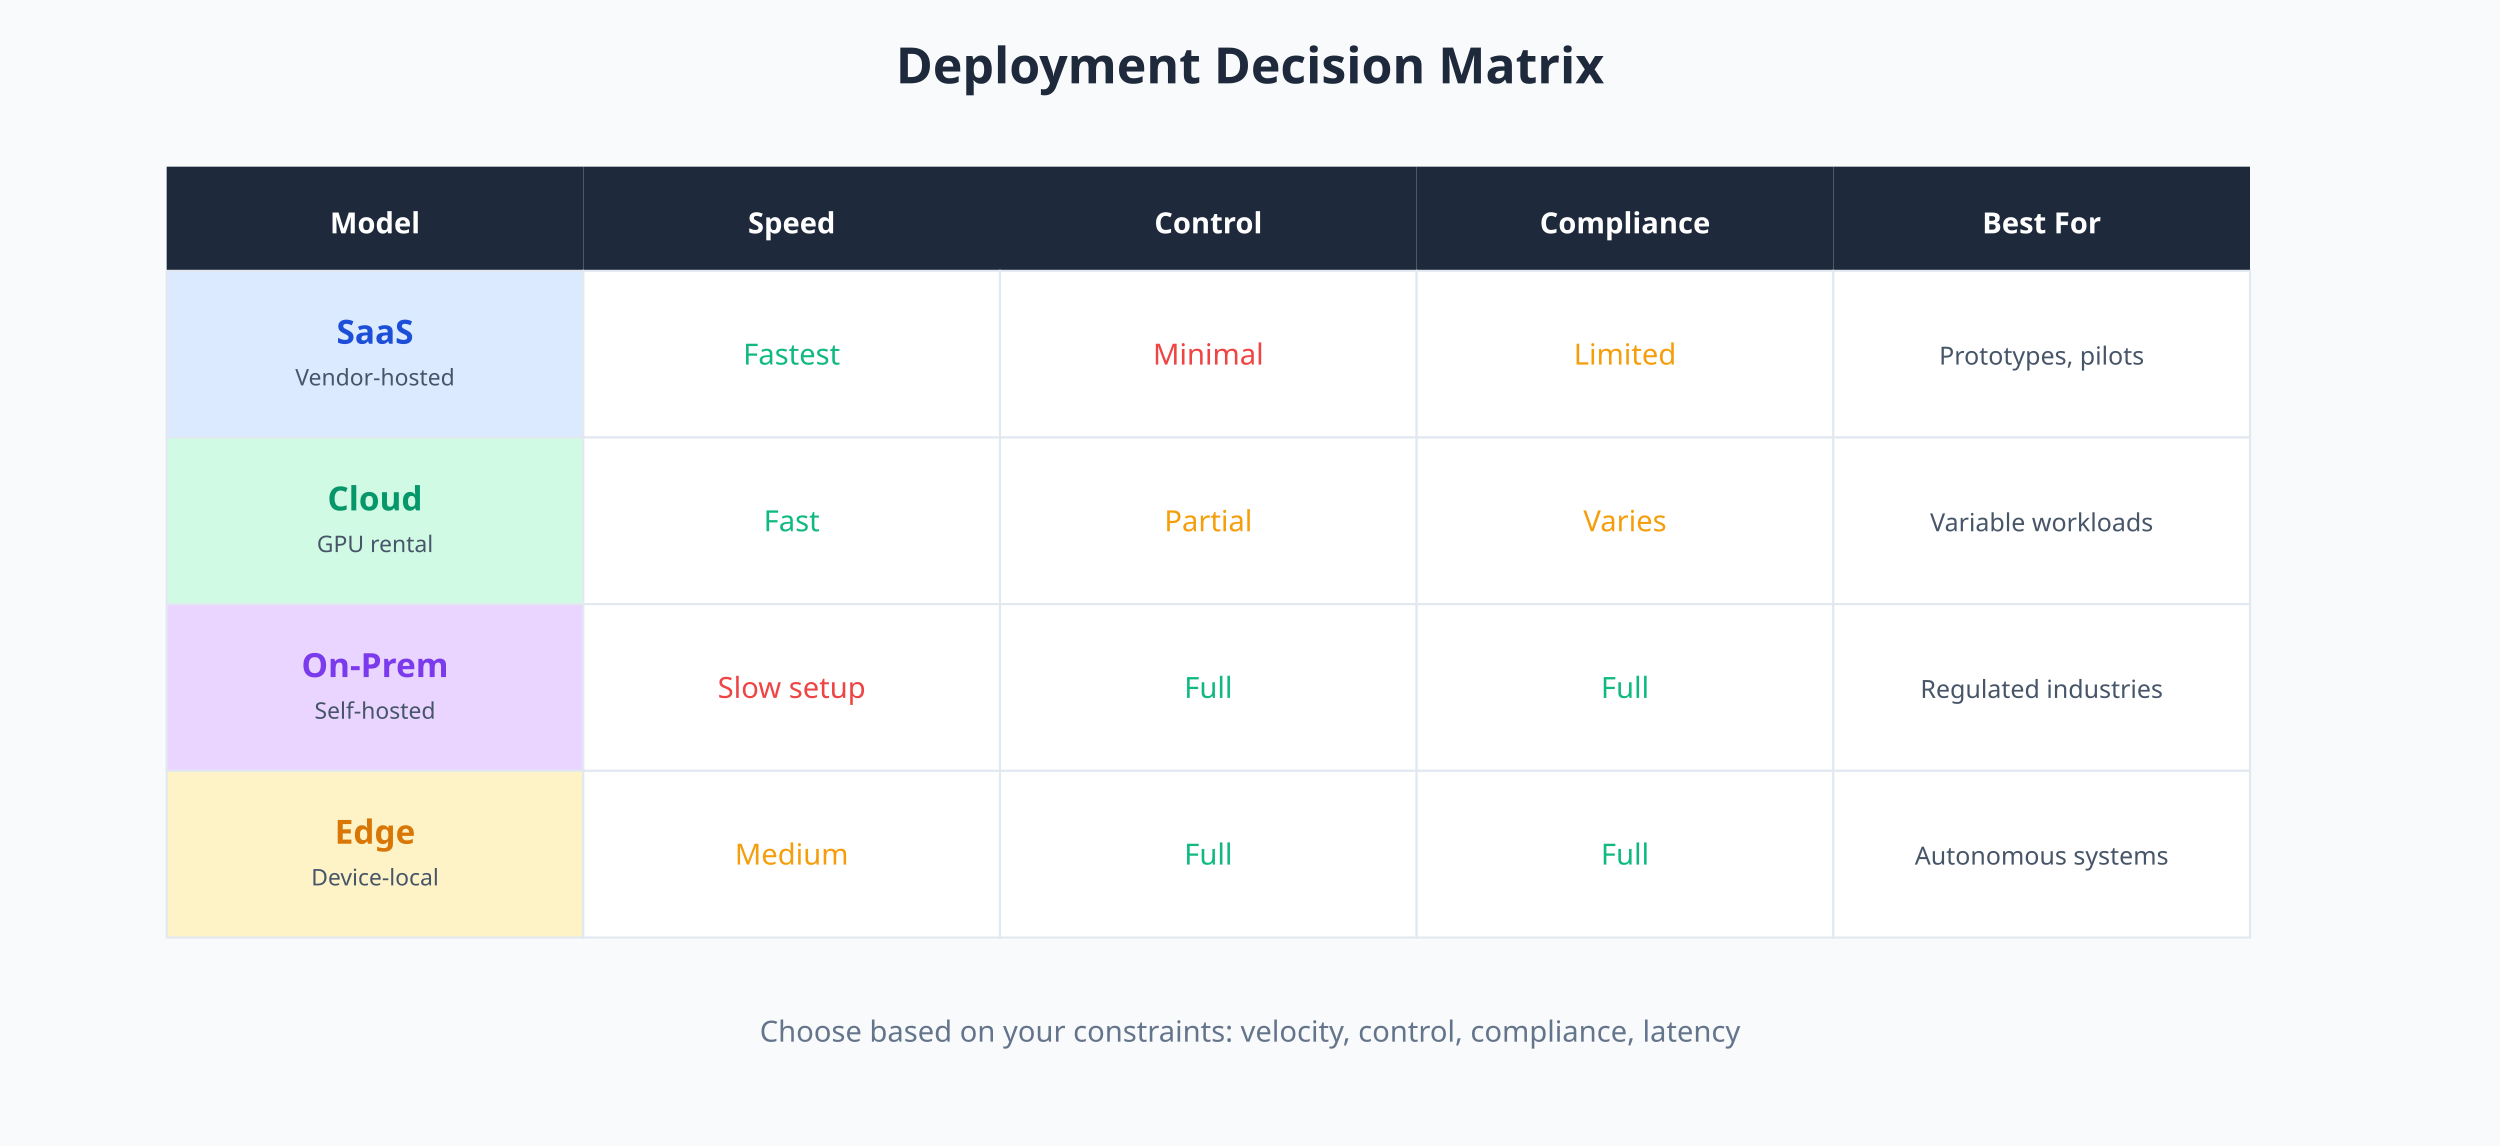
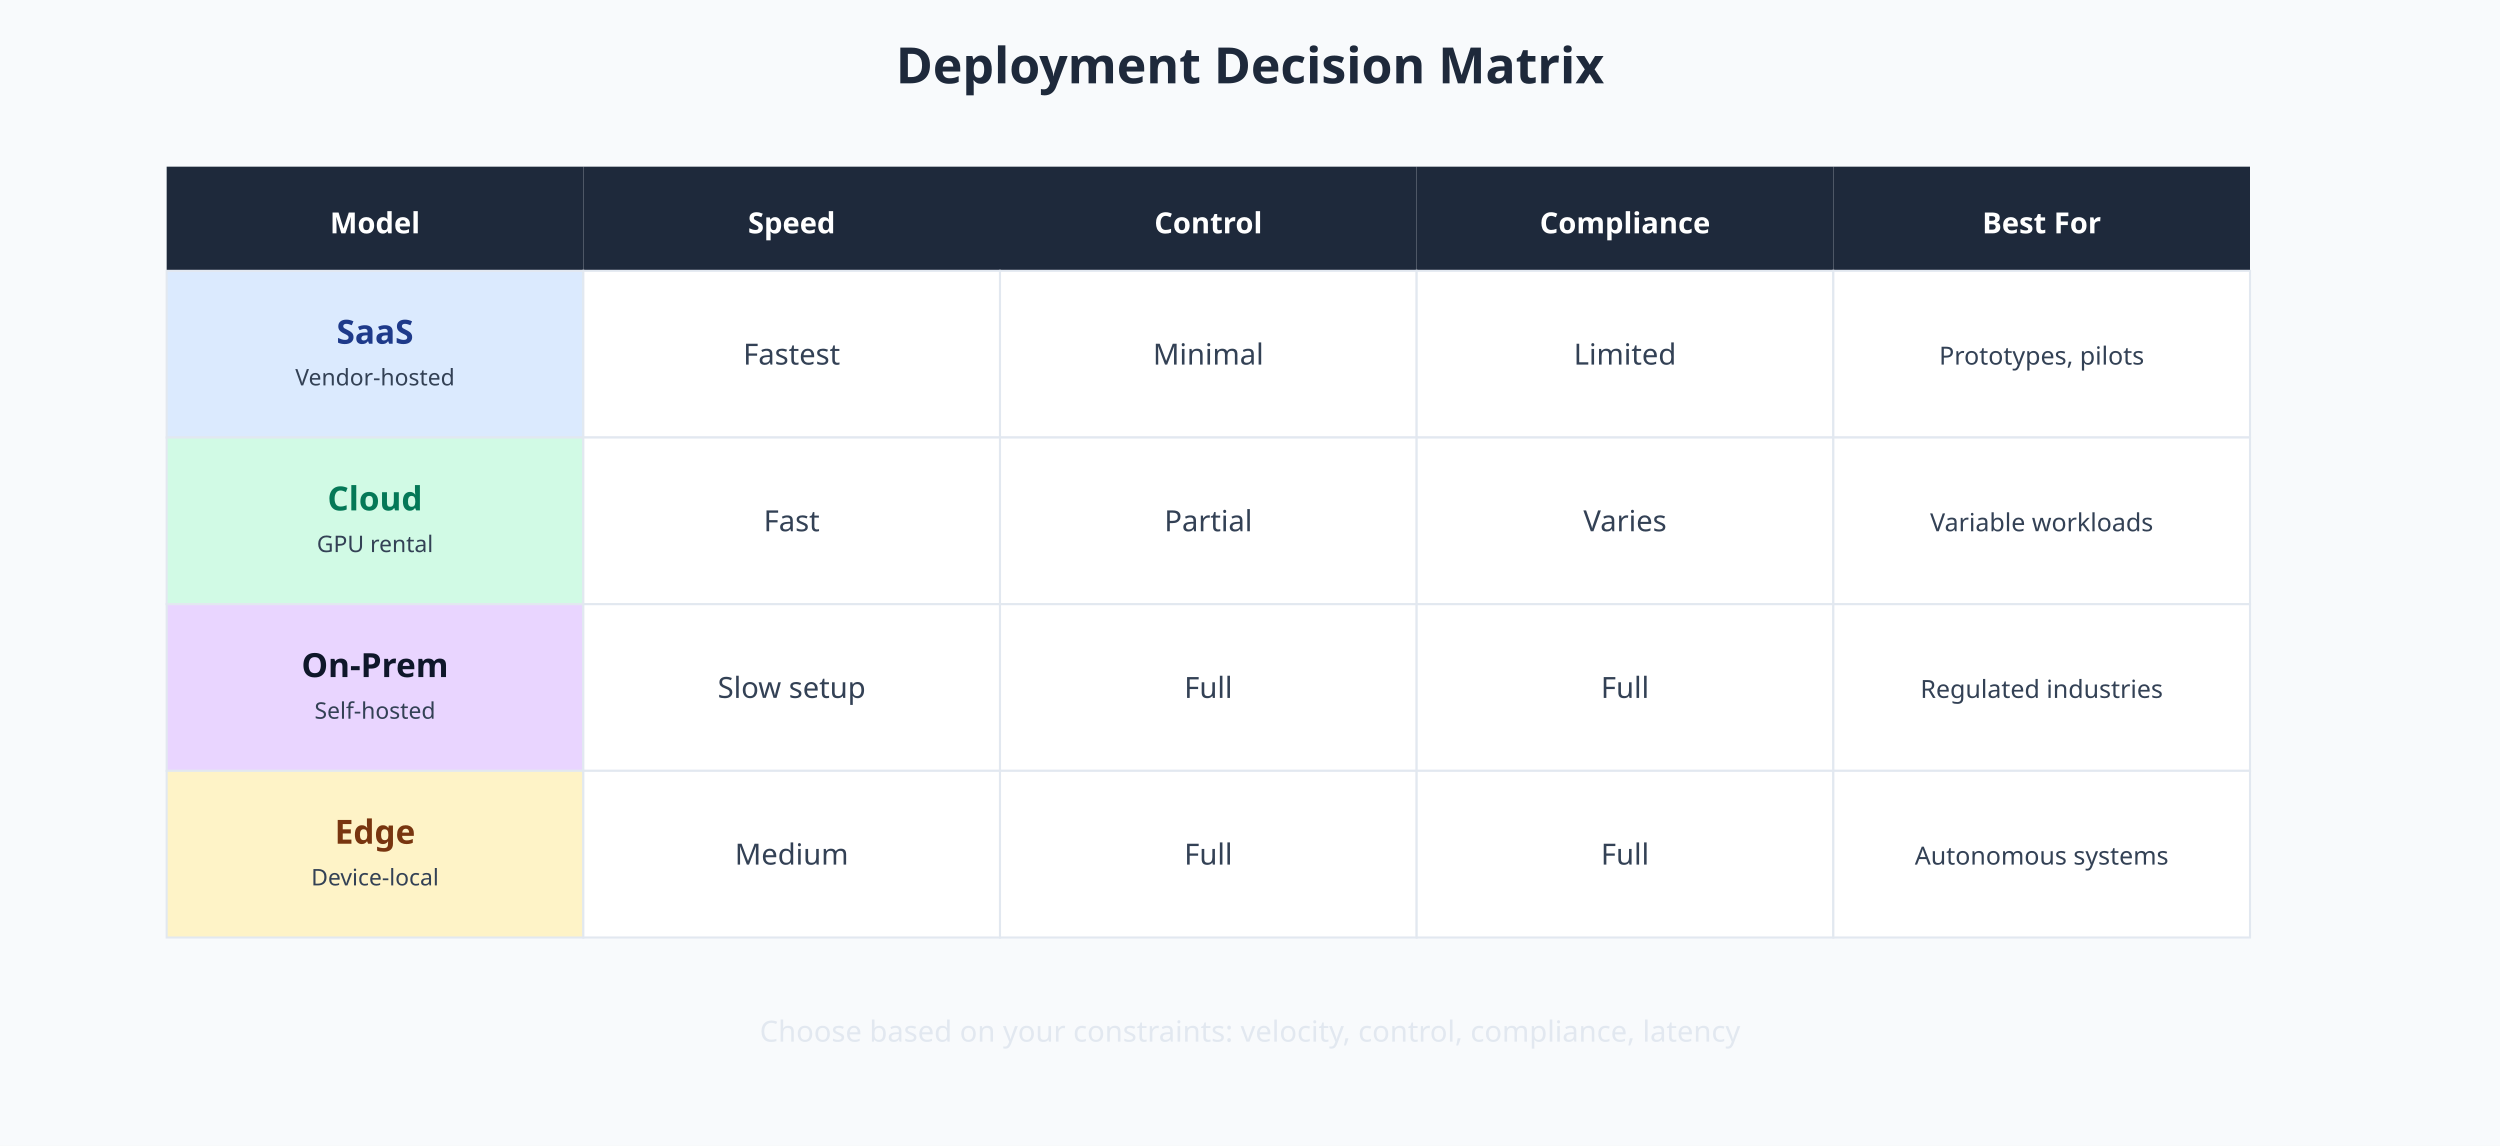
<svg xmlns="http://www.w3.org/2000/svg" viewBox="0 0 1200 550" width="1200" height="550">
  <g id="main">
    <rect width="1200" height="550" fill="#f8fafc" />
    <text x="600" y="40" text-anchor="middle" font-family="system-ui, sans-serif" font-size="24" font-weight="600" fill="#1e293b">Deployment Decision Matrix</text>
    <rect x="80" y="80" width="200" height="50" fill="#1e293b" />
    <text x="180" y="112" text-anchor="middle" font-family="system-ui, sans-serif" font-size="14" font-weight="600" fill="#ffffff">Model</text>
    <rect x="280" y="80" width="200" height="50" fill="#1e293b" />
    <text x="380" y="112" text-anchor="middle" font-family="system-ui, sans-serif" font-size="14" font-weight="600" fill="#ffffff">Speed</text>
    <rect x="480" y="80" width="200" height="50" fill="#1e293b" />
    <text x="580" y="112" text-anchor="middle" font-family="system-ui, sans-serif" font-size="14" font-weight="600" fill="#ffffff">Control</text>
    <rect x="680" y="80" width="200" height="50" fill="#1e293b" />
    <text x="780" y="112" text-anchor="middle" font-family="system-ui, sans-serif" font-size="14" font-weight="600" fill="#ffffff">Compliance</text>
    <rect x="880" y="80" width="200" height="50" fill="#1e293b" />
    <text x="980" y="112" text-anchor="middle" font-family="system-ui, sans-serif" font-size="14" font-weight="600" fill="#ffffff">Best For</text>
-     <text x="600" y="500" text-anchor="middle" font-family="system-ui, sans-serif" font-size="14" fill="#64748b">Choose based on your constraints: velocity, control, compliance, latency</text>
+     <text x="600" y="500" text-anchor="middle" font-family="system-ui, sans-serif" font-size="14" fill="#e2e8f0">Choose based on your constraints: velocity, control, compliance, latency</text>
  </g>
  <g id="section-1">
    <rect x="80" y="130" width="200" height="80" fill="#dbeafe" stroke="#e2e8f0" stroke-width="1" />
-     <text x="180" y="165" text-anchor="middle" font-family="system-ui, sans-serif" font-size="16" font-weight="600" fill="#1d4ed8">SaaS</text>
-     <text x="180" y="185" text-anchor="middle" font-family="system-ui, sans-serif" font-size="11" fill="#475569">Vendor-hosted</text>
+     <text x="180" y="165" text-anchor="middle" font-family="system-ui, sans-serif" font-size="16" font-weight="600" fill="#1e3a8a">SaaS</text>
+     <text x="180" y="185" text-anchor="middle" font-family="system-ui, sans-serif" font-size="11" fill="#334155">Vendor-hosted</text>
    <rect x="280" y="130" width="200" height="80" fill="#ffffff" stroke="#e2e8f0" stroke-width="1" />
-     <text x="380" y="175" text-anchor="middle" font-family="system-ui, sans-serif" font-size="14" fill="#10b981">Fastest</text>
+     <text x="380" y="175" text-anchor="middle" font-family="system-ui, sans-serif" font-size="14" fill="#334155">Fastest</text>
    <rect x="480" y="130" width="200" height="80" fill="#ffffff" stroke="#e2e8f0" stroke-width="1" />
-     <text x="580" y="175" text-anchor="middle" font-family="system-ui, sans-serif" font-size="14" fill="#ef4444">Minimal</text>
+     <text x="580" y="175" text-anchor="middle" font-family="system-ui, sans-serif" font-size="14" fill="#334155">Minimal</text>
    <rect x="680" y="130" width="200" height="80" fill="#ffffff" stroke="#e2e8f0" stroke-width="1" />
-     <text x="780" y="175" text-anchor="middle" font-family="system-ui, sans-serif" font-size="14" fill="#f59e0b">Limited</text>
+     <text x="780" y="175" text-anchor="middle" font-family="system-ui, sans-serif" font-size="14" fill="#334155">Limited</text>
    <rect x="880" y="130" width="200" height="80" fill="#ffffff" stroke="#e2e8f0" stroke-width="1" />
-     <text x="980" y="175" text-anchor="middle" font-family="system-ui, sans-serif" font-size="12" fill="#475569">Prototypes, pilots</text>
+     <text x="980" y="175" text-anchor="middle" font-family="system-ui, sans-serif" font-size="12" fill="#334155">Prototypes, pilots</text>
  </g>
  <g id="section-2">
    <rect x="80" y="210" width="200" height="80" fill="#d1fae5" stroke="#e2e8f0" stroke-width="1" />
-     <text x="180" y="245" text-anchor="middle" font-family="system-ui, sans-serif" font-size="16" font-weight="600" fill="#059669">Cloud</text>
-     <text x="180" y="265" text-anchor="middle" font-family="system-ui, sans-serif" font-size="11" fill="#475569">GPU rental</text>
+     <text x="180" y="245" text-anchor="middle" font-family="system-ui, sans-serif" font-size="16" font-weight="600" fill="#047857">Cloud</text>
+     <text x="180" y="265" text-anchor="middle" font-family="system-ui, sans-serif" font-size="11" fill="#334155">GPU rental</text>
    <rect x="280" y="210" width="200" height="80" fill="#ffffff" stroke="#e2e8f0" stroke-width="1" />
-     <text x="380" y="255" text-anchor="middle" font-family="system-ui, sans-serif" font-size="14" fill="#10b981">Fast</text>
+     <text x="380" y="255" text-anchor="middle" font-family="system-ui, sans-serif" font-size="14" fill="#334155">Fast</text>
    <rect x="480" y="210" width="200" height="80" fill="#ffffff" stroke="#e2e8f0" stroke-width="1" />
-     <text x="580" y="255" text-anchor="middle" font-family="system-ui, sans-serif" font-size="14" fill="#f59e0b">Partial</text>
+     <text x="580" y="255" text-anchor="middle" font-family="system-ui, sans-serif" font-size="14" fill="#334155">Partial</text>
    <rect x="680" y="210" width="200" height="80" fill="#ffffff" stroke="#e2e8f0" stroke-width="1" />
-     <text x="780" y="255" text-anchor="middle" font-family="system-ui, sans-serif" font-size="14" fill="#f59e0b">Varies</text>
+     <text x="780" y="255" text-anchor="middle" font-family="system-ui, sans-serif" font-size="14" fill="#334155">Varies</text>
    <rect x="880" y="210" width="200" height="80" fill="#ffffff" stroke="#e2e8f0" stroke-width="1" />
-     <text x="980" y="255" text-anchor="middle" font-family="system-ui, sans-serif" font-size="12" fill="#475569">Variable workloads</text>
+     <text x="980" y="255" text-anchor="middle" font-family="system-ui, sans-serif" font-size="12" fill="#334155">Variable workloads</text>
  </g>
  <g id="section-3">
    <rect x="80" y="290" width="200" height="80" fill="#e9d5ff" stroke="#e2e8f0" stroke-width="1" />
-     <text x="180" y="325" text-anchor="middle" font-family="system-ui, sans-serif" font-size="16" font-weight="600" fill="#7c3aed">On-Prem</text>
-     <text x="180" y="345" text-anchor="middle" font-family="system-ui, sans-serif" font-size="11" fill="#475569">Self-hosted</text>
+     <text x="180" y="325" text-anchor="middle" font-family="system-ui, sans-serif" font-size="16" font-weight="600" fill="#0f172a">On-Prem</text>
+     <text x="180" y="345" text-anchor="middle" font-family="system-ui, sans-serif" font-size="11" fill="#334155">Self-hosted</text>
    <rect x="280" y="290" width="200" height="80" fill="#ffffff" stroke="#e2e8f0" stroke-width="1" />
-     <text x="380" y="335" text-anchor="middle" font-family="system-ui, sans-serif" font-size="14" fill="#ef4444">Slow setup</text>
+     <text x="380" y="335" text-anchor="middle" font-family="system-ui, sans-serif" font-size="14" fill="#334155">Slow setup</text>
    <rect x="480" y="290" width="200" height="80" fill="#ffffff" stroke="#e2e8f0" stroke-width="1" />
-     <text x="580" y="335" text-anchor="middle" font-family="system-ui, sans-serif" font-size="14" fill="#10b981">Full</text>
+     <text x="580" y="335" text-anchor="middle" font-family="system-ui, sans-serif" font-size="14" fill="#334155">Full</text>
    <rect x="680" y="290" width="200" height="80" fill="#ffffff" stroke="#e2e8f0" stroke-width="1" />
-     <text x="780" y="335" text-anchor="middle" font-family="system-ui, sans-serif" font-size="14" fill="#10b981">Full</text>
+     <text x="780" y="335" text-anchor="middle" font-family="system-ui, sans-serif" font-size="14" fill="#334155">Full</text>
    <rect x="880" y="290" width="200" height="80" fill="#ffffff" stroke="#e2e8f0" stroke-width="1" />
-     <text x="980" y="335" text-anchor="middle" font-family="system-ui, sans-serif" font-size="12" fill="#475569">Regulated industries</text>
+     <text x="980" y="335" text-anchor="middle" font-family="system-ui, sans-serif" font-size="12" fill="#334155">Regulated industries</text>
  </g>
  <g id="section-4">
    <rect x="80" y="370" width="200" height="80" fill="#fef3c7" stroke="#e2e8f0" stroke-width="1" />
-     <text x="180" y="405" text-anchor="middle" font-family="system-ui, sans-serif" font-size="16" font-weight="600" fill="#d97706">Edge</text>
-     <text x="180" y="425" text-anchor="middle" font-family="system-ui, sans-serif" font-size="11" fill="#475569">Device-local</text>
+     <text x="180" y="405" text-anchor="middle" font-family="system-ui, sans-serif" font-size="16" font-weight="600" fill="#78350f">Edge</text>
+     <text x="180" y="425" text-anchor="middle" font-family="system-ui, sans-serif" font-size="11" fill="#334155">Device-local</text>
    <rect x="280" y="370" width="200" height="80" fill="#ffffff" stroke="#e2e8f0" stroke-width="1" />
-     <text x="380" y="415" text-anchor="middle" font-family="system-ui, sans-serif" font-size="14" fill="#f59e0b">Medium</text>
+     <text x="380" y="415" text-anchor="middle" font-family="system-ui, sans-serif" font-size="14" fill="#334155">Medium</text>
    <rect x="480" y="370" width="200" height="80" fill="#ffffff" stroke="#e2e8f0" stroke-width="1" />
-     <text x="580" y="415" text-anchor="middle" font-family="system-ui, sans-serif" font-size="14" fill="#10b981">Full</text>
+     <text x="580" y="415" text-anchor="middle" font-family="system-ui, sans-serif" font-size="14" fill="#334155">Full</text>
    <rect x="680" y="370" width="200" height="80" fill="#ffffff" stroke="#e2e8f0" stroke-width="1" />
-     <text x="780" y="415" text-anchor="middle" font-family="system-ui, sans-serif" font-size="14" fill="#10b981">Full</text>
+     <text x="780" y="415" text-anchor="middle" font-family="system-ui, sans-serif" font-size="14" fill="#334155">Full</text>
    <rect x="880" y="370" width="200" height="80" fill="#ffffff" stroke="#e2e8f0" stroke-width="1" />
-     <text x="980" y="415" text-anchor="middle" font-family="system-ui, sans-serif" font-size="12" fill="#475569">Autonomous systems</text>
+     <text x="980" y="415" text-anchor="middle" font-family="system-ui, sans-serif" font-size="12" fill="#334155">Autonomous systems</text>
  </g>
</svg>
